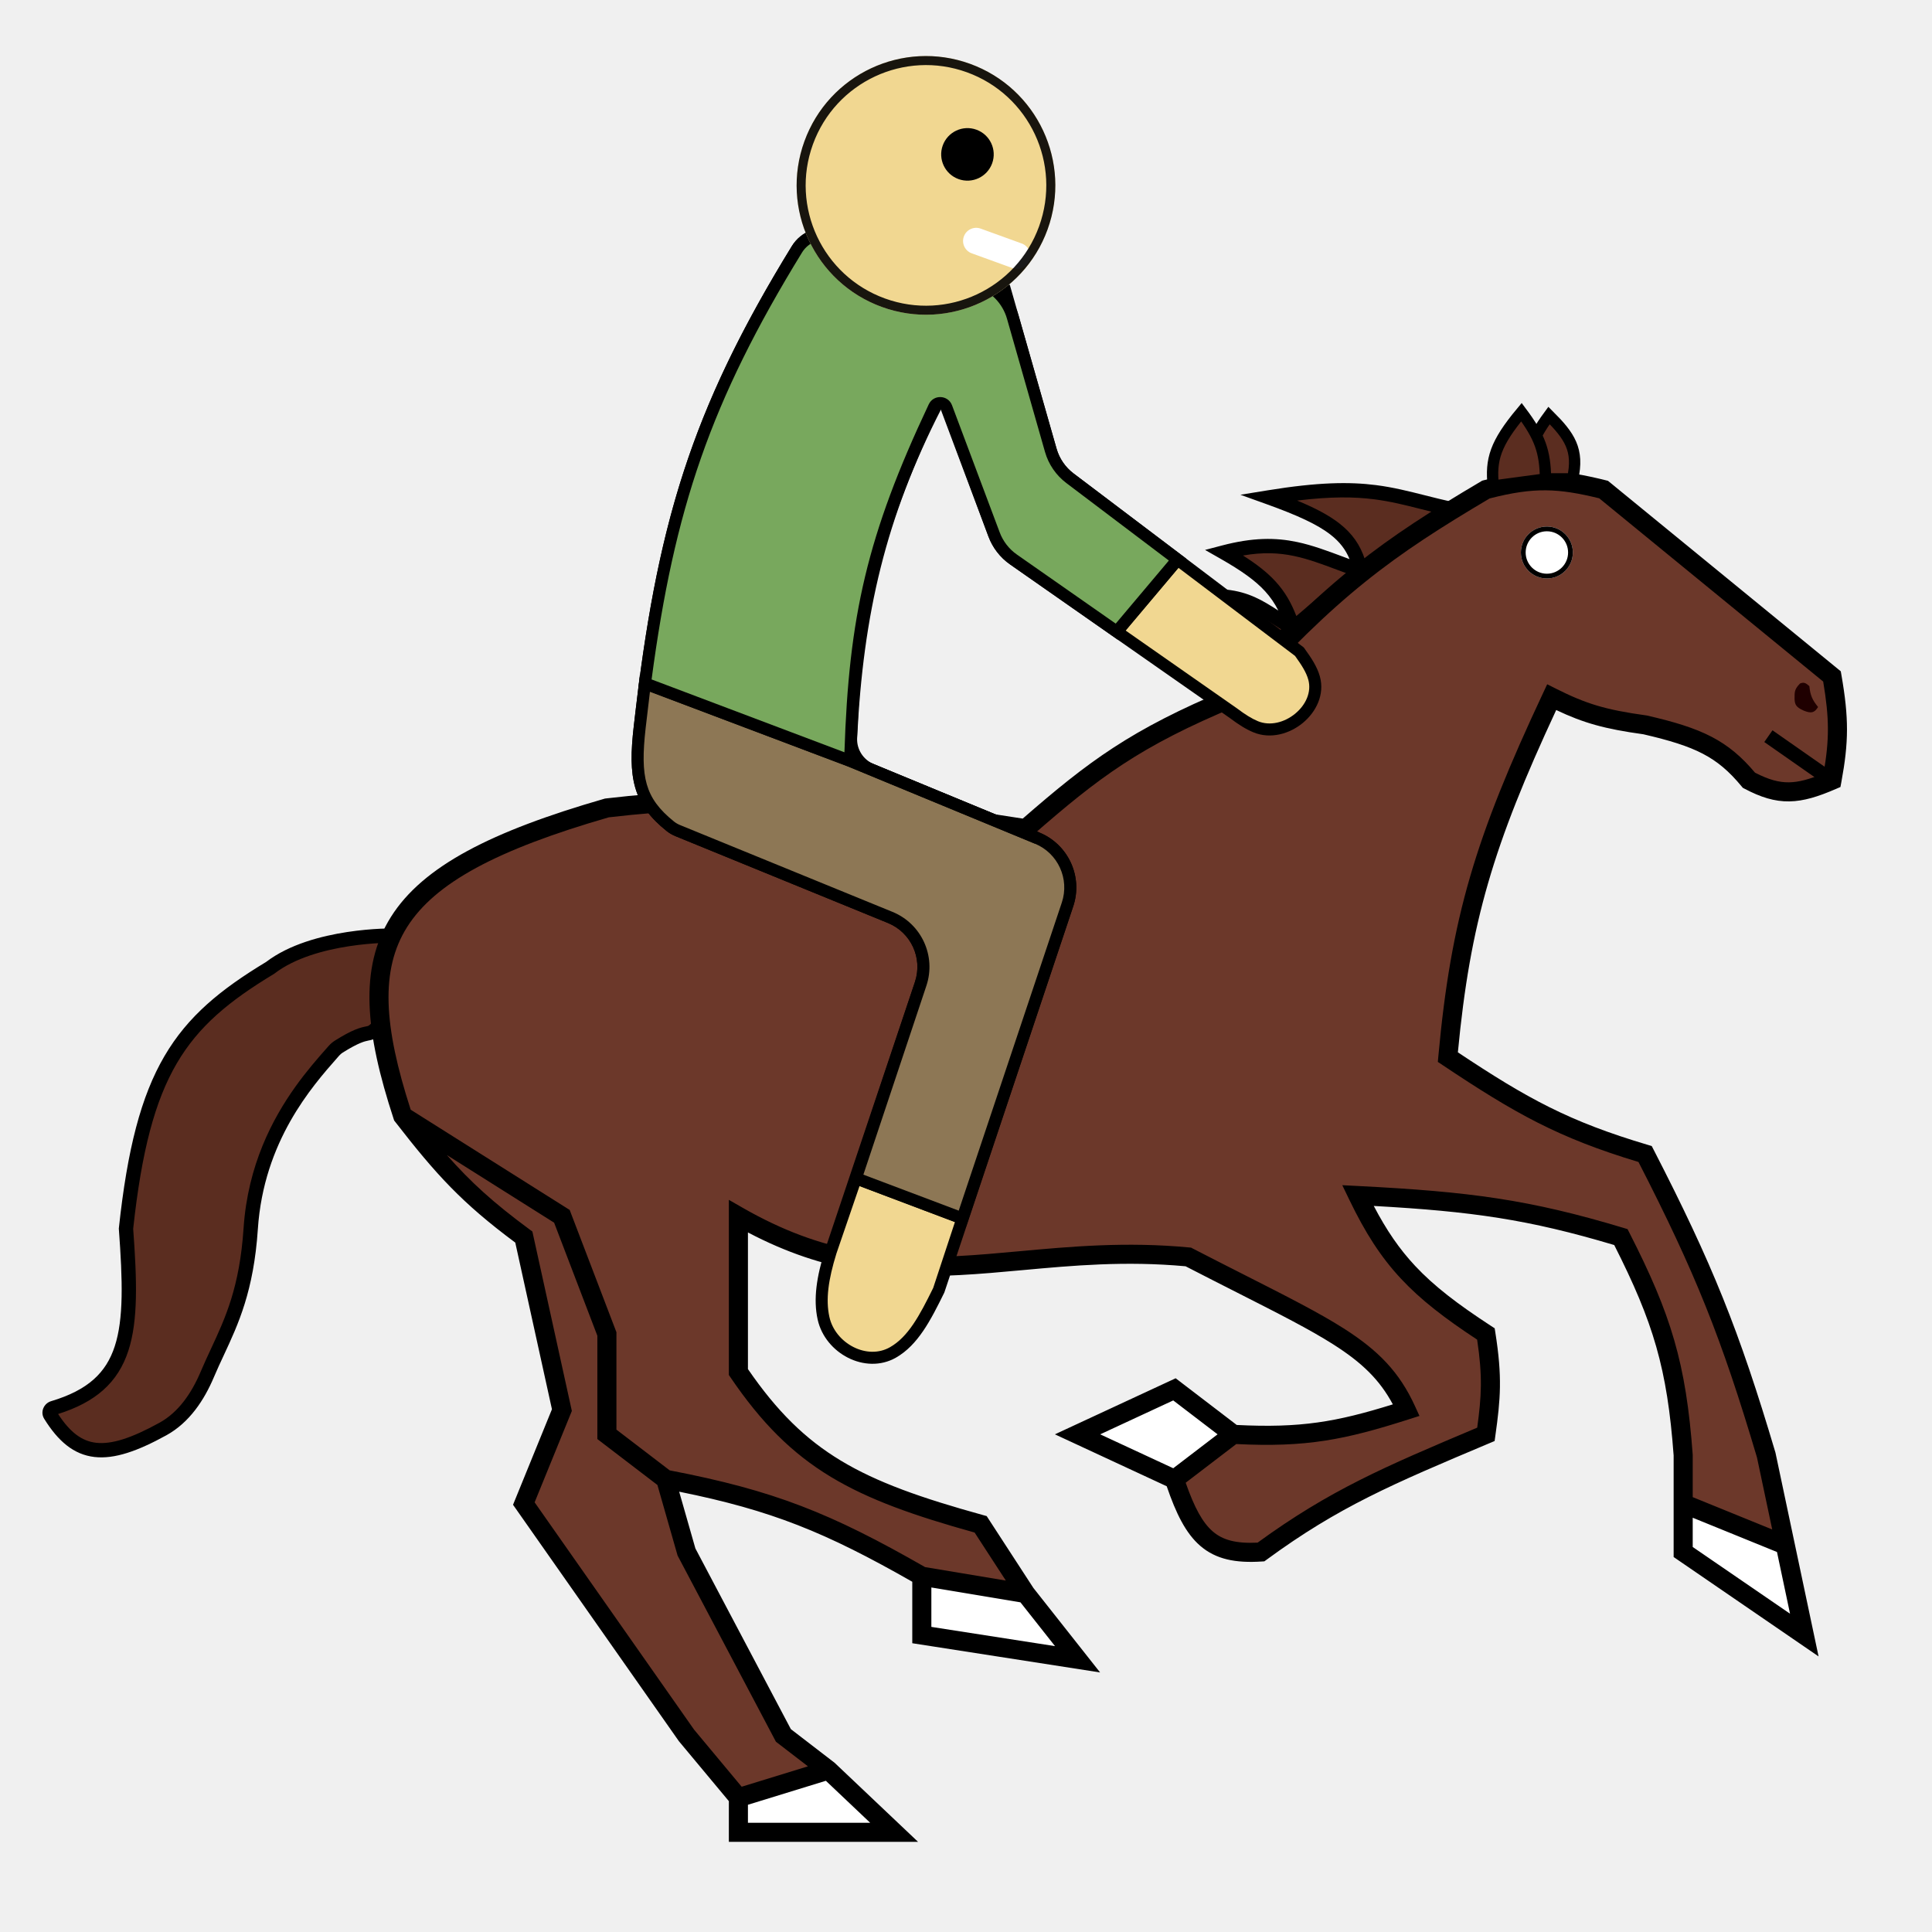
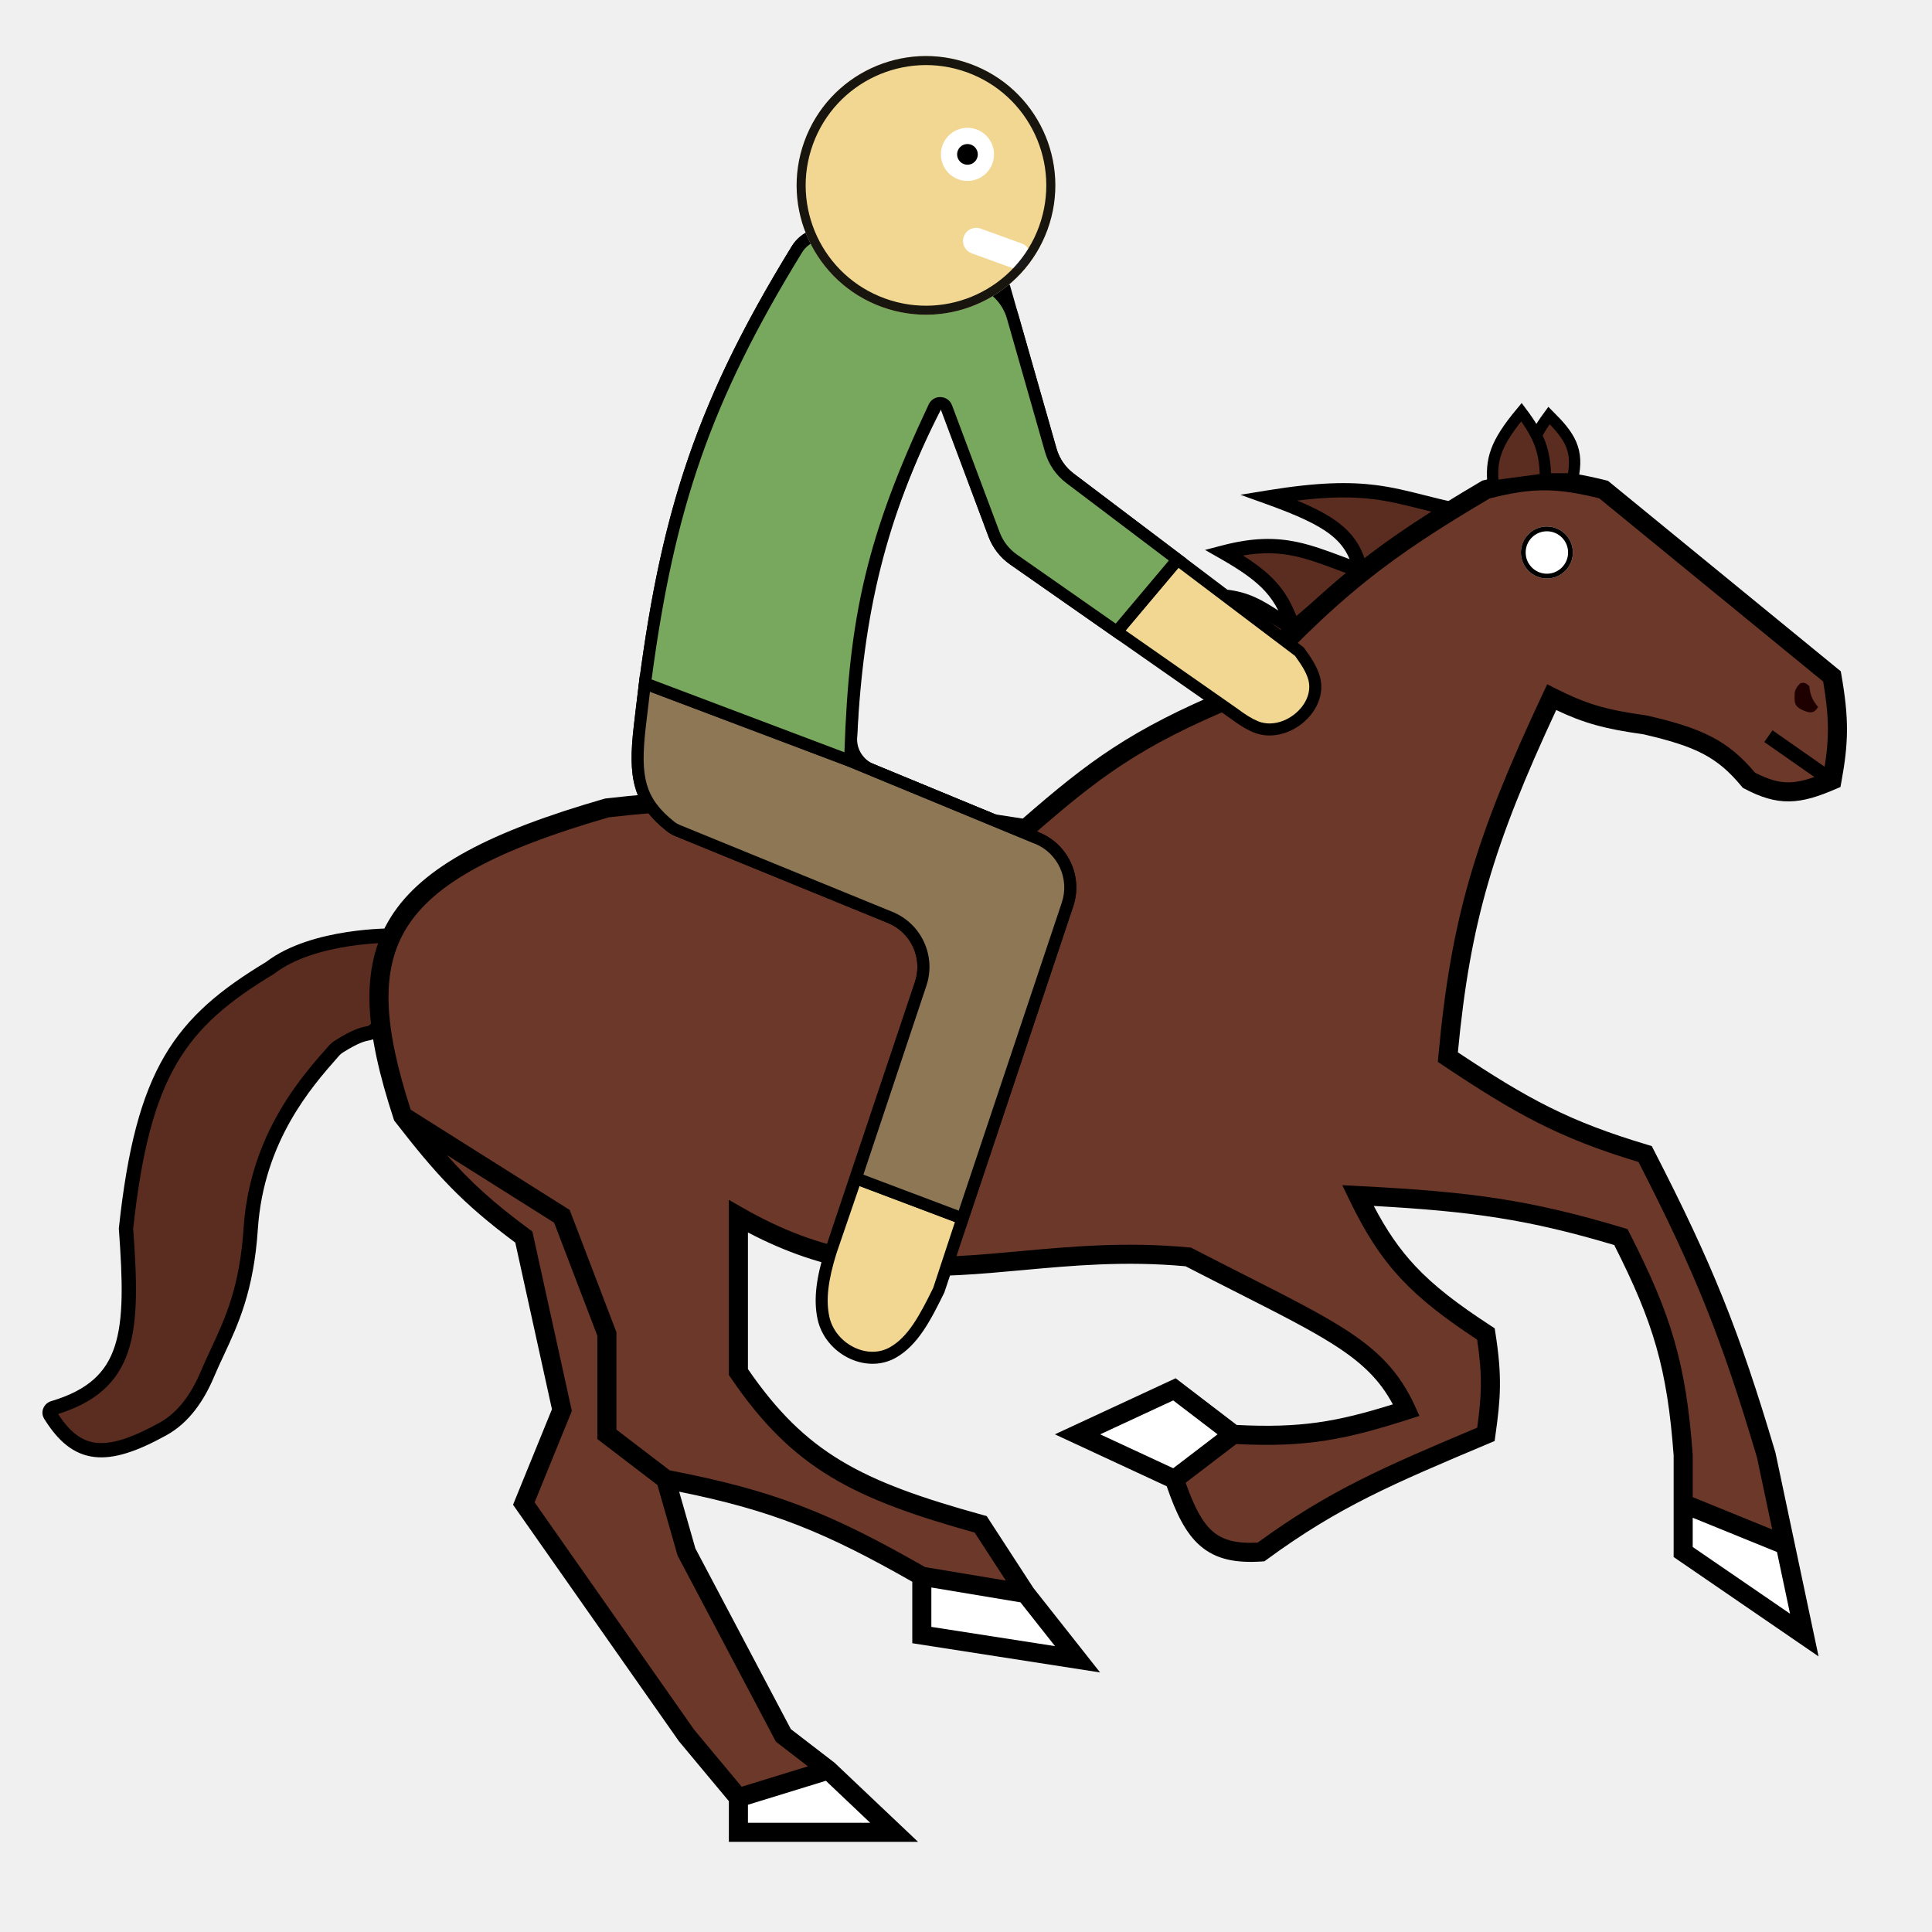
<svg xmlns="http://www.w3.org/2000/svg" width="512" height="512" viewBox="0 0 512 512" fill="none">
  <g clip-path="url(#clip0)">
    <path d="M336.258 131.813C362.634 127.523 368.857 131.41 384.634 134.905L360.556 151.252L342.664 166.493L321.9 185.048C324.876 172.514 320.276 167.587 311.518 158.983C329.716 155.786 332.853 160.691 342.664 166.493C339.738 157.265 335.707 152.871 324.33 146.392C340.138 142.243 347.185 146.529 360.556 151.252C358.518 141.846 352.673 137.718 336.258 131.813Z" fill="#5B2D20" />
    <path fill-rule="evenodd" clip-rule="evenodd" d="M377.702 131.283C380.012 131.865 382.42 132.473 385.044 133.054L389.336 134.005L361.707 152.762L343.911 167.922L318.66 190.486L320.055 184.61C321.472 178.642 321.035 174.746 319.402 171.367C317.699 167.844 314.623 164.691 310.189 160.335L307.56 157.753L311.19 157.115C320.465 155.486 326.167 155.873 330.882 157.581C333.21 158.424 335.223 159.563 337.224 160.816C337.745 161.142 338.258 161.471 338.772 161.803C337.807 159.887 336.679 158.238 335.266 156.69C332.673 153.85 329.027 151.249 323.391 148.039L319.351 145.738L323.848 144.558C332.011 142.416 338.025 142.43 343.749 143.64C347.779 144.491 351.7 145.956 356.022 147.571C356.558 147.771 357.1 147.973 357.649 148.177C356.6 145.621 355.023 143.584 352.631 141.713C349.124 138.971 343.816 136.547 335.616 133.597L328.723 131.117L335.954 129.941C349.258 127.778 357.6 127.656 364.661 128.559C369.211 129.14 373.278 130.166 377.702 131.283ZM356.843 151.924C356.012 151.618 355.21 151.318 354.431 151.027C350.23 149.458 346.699 148.139 342.965 147.35C338.954 146.502 334.745 146.288 329.405 147.215C333.042 149.514 335.845 151.701 338.066 154.133C340.512 156.812 342.19 159.719 343.544 163.253L356.843 151.924ZM339.499 166.778C338.72 166.287 337.977 165.806 337.268 165.347C336.546 164.88 335.861 164.436 335.212 164.03C333.296 162.831 331.548 161.855 329.591 161.146C326.3 159.954 322.2 159.44 315.522 160.289C318.645 163.457 321.212 166.398 322.816 169.717C324.302 172.79 324.928 176.094 324.626 180.069L339.499 166.778ZM361.692 148.189C360.442 144.394 358.359 141.379 354.966 138.726C352.164 136.535 348.495 134.614 343.756 132.653C352.732 131.563 358.896 131.645 364.18 132.32C368.518 132.875 372.218 133.811 376.48 134.888C377.604 135.173 378.766 135.467 379.99 135.766L361.692 148.189Z" fill="black" />
    <path d="M71.586 256.497C83.171 247.585 104.282 247.933 104.282 247.933C110.885 257.443 110.559 262.645 100.566 271.62C97.147 275.634 98.652 271.791 89.807 277.348C89.308 277.662 88.858 278.053 88.468 278.495C81.765 286.111 68.076 301.114 66.442 325.604C65.118 345.448 59.396 353.68 54.937 364.225C52.453 370.099 48.767 375.621 43.182 378.699C28.104 387.009 20.393 386.378 13.331 375.01C12.893 374.304 13.283 373.383 14.079 373.146C34.667 367.006 35.41 353.06 33.392 325.604C37.864 283.99 47.698 270.92 71.586 256.497Z" fill="#5B2D20" />
    <path fill-rule="evenodd" clip-rule="evenodd" d="M104.312 246.037C104.312 246.037 104.313 246.037 104.282 247.933L104.312 246.037L105.285 246.053L105.84 246.852C109.185 251.67 111.137 255.871 110.526 260.24C109.924 264.539 106.913 268.454 101.927 272.946C101.09 273.921 100.401 274.603 99.673 275.046C98.929 275.499 98.235 275.637 97.731 275.737C97.686 275.746 97.642 275.755 97.6 275.763L97.597 275.764C96.7 275.946 95.075 276.278 90.816 278.954C90.482 279.164 90.169 279.432 89.891 279.748C89.747 279.912 89.6 280.079 89.45 280.249C82.631 287.986 69.887 302.445 68.333 325.731C67.239 342.126 63.151 350.9 59.31 359.145C58.407 361.083 57.517 362.992 56.683 364.964C54.122 371.021 50.213 376.988 44.098 380.359C36.516 384.538 30.362 386.73 25.034 386.117C19.515 385.483 15.394 381.925 11.72 376.01C10.567 374.153 11.647 371.893 13.537 371.329C18.505 369.847 22.14 367.935 24.809 365.569C27.46 363.219 29.248 360.343 30.41 356.78C32.781 349.512 32.516 339.549 31.501 325.743L31.489 325.572L31.507 325.402C33.753 304.506 37.365 290.516 43.571 279.897C49.79 269.257 58.501 262.192 70.516 254.928C76.692 250.218 85.211 248.034 91.992 246.999C95.434 246.473 98.501 246.233 100.709 246.124C101.814 246.07 102.707 246.048 103.328 246.04C103.638 246.036 103.88 246.035 104.047 246.035C104.13 246.035 104.195 246.036 104.24 246.036L104.292 246.037L104.306 246.037L104.312 246.037ZM103.282 249.833C102.707 249.841 101.895 249.862 100.896 249.912C98.784 250.016 95.85 250.246 92.565 250.747C85.926 251.761 78.145 253.844 72.742 258L72.657 258.065L72.566 258.12C60.74 265.26 52.618 271.933 46.845 281.811C41.06 291.709 37.523 305.016 35.296 325.637C36.29 339.205 36.648 349.887 34.016 357.956C32.671 362.079 30.54 365.557 27.324 368.407C24.283 371.102 20.355 373.163 15.397 374.725C18.624 379.678 21.769 381.925 25.467 382.35C29.53 382.817 34.771 381.17 42.267 377.038C47.321 374.253 50.785 369.176 53.191 363.487C54.075 361.394 54.998 359.411 55.92 357.43C59.722 349.256 63.506 341.123 64.55 325.478C65.107 317.126 67.031 309.847 69.598 303.57C74.588 291.371 82.008 282.956 86.553 277.8C86.721 277.61 86.885 277.424 87.045 277.243C87.546 276.673 88.134 276.16 88.798 275.743C93.379 272.865 95.425 272.336 96.843 272.047C97.489 271.916 97.555 271.896 97.7 271.807C97.904 271.683 98.288 271.37 99.123 270.39L99.205 270.294L99.299 270.209C104.251 265.763 106.365 262.611 106.77 259.715C107.146 257.03 106.117 254.079 103.282 249.833Z" fill="black" />
    <path d="M195.683 485.583V476.412L219.528 469.075L236.954 485.583H195.683Z" fill="white" />
    <path d="M446.059 411.296L478.159 433.307L473.114 409.461L446.059 398.456V411.296Z" fill="white" />
    <path d="M285.562 380.113L311.241 392.036L326.832 380.113L311.241 368.191L285.562 380.113Z" fill="white" />
    <path d="M285.562 439.727L271.805 422.301L244.291 417.715V433.307L285.562 439.727Z" fill="white" />
    <path d="M138.821 327.837L148.909 373.693L138.821 398.456L181.926 459.903L195.683 476.412L219.528 469.075L207.605 459.903L181.926 411.296L176.423 392.036L160.832 380.113V353.516L148.909 322.334L106.721 295.737C117.668 309.862 124.393 317.193 138.821 327.837Z" fill="#6C382A" />
    <path d="M160.832 380.113L176.423 392.036C204.28 397.343 219.061 403.238 244.291 417.715L271.805 422.301L259.882 403.959C227.054 394.885 211.698 387.17 195.683 363.605L193.888 319.076C221.886 335.125 245.834 336.356 270.553 334.095C284.107 332.855 298.432 331.545 314.915 333.105C320.06 335.761 324.742 338.136 329.01 340.301L329.012 340.301C355.388 353.678 366.003 359.061 372.689 373.693C355.57 379.171 345.678 381.134 326.832 380.113L311.241 392.036C316.337 407.383 321.094 412.134 334.169 411.296C353.589 397.064 367.998 390.987 393.593 380.193L393.783 380.113C395.129 370.541 395.6 365.001 393.783 353.516C375.81 341.799 368.093 333.925 359.849 316.831C389.195 318.328 404.745 320.357 429.551 327.837C440.478 349.249 444.318 361.841 446.059 385.616V398.456L473.114 409.461L468.07 385.616C458.495 353.366 451.448 335.902 435.971 305.826C414.292 299.381 403.081 293.093 383.694 280.146C387.033 243.721 393.364 222.803 411.208 184.765C419.431 188.889 424.774 190.563 435.971 192.102C450.127 195.372 456.503 198.331 463.484 206.776C471.599 211.068 476.461 210.683 485.496 206.776C487.395 196.483 487.45 190.471 485.496 179.262L424.965 129.737C413.22 126.829 406.45 126.446 393.783 129.737C367.705 145.168 353.064 155.615 326.832 184.765C300.645 195.648 289.759 203.953 271.805 219.616C220.795 211.493 193.642 210.28 160.832 214.113C101.037 231.36 91.786 250.215 106.721 295.737L148.909 322.334L160.832 353.516V380.113Z" fill="#6C382A" />
    <path fill-rule="evenodd" clip-rule="evenodd" d="M394.762 132.095C369.068 147.313 354.646 157.636 328.711 186.456L328.33 186.88L327.802 187.099C301.938 197.848 291.282 205.98 273.466 221.521L272.575 222.298L271.407 222.112C220.631 214.026 193.736 212.833 161.332 216.6C131.549 225.209 115.236 234.022 107.891 245.67C100.726 257.034 101.652 271.869 108.842 294.086L150.97 320.645L163.36 353.05V378.864L177.485 389.665C205.128 394.975 220.128 400.962 245.154 415.296L266.555 418.863L258.284 406.139C242.291 401.686 230.234 397.46 220.17 391.38C209.848 385.143 201.756 377.039 193.592 365.026L193.155 364.383V317.971L196.94 320.141C218.066 332.25 235.711 333.809 253.969 332.861C259.21 332.589 264.561 332.1 270.086 331.595C283.723 330.348 298.423 329.005 315.153 330.588L315.64 330.634L316.075 330.859C321.143 333.476 325.781 335.828 330.03 337.983C341.147 343.62 349.597 347.905 356.097 352.043C365.261 357.878 370.856 363.599 374.988 372.643L376.172 375.233L373.459 376.101C356.405 381.559 346.252 383.612 327.63 382.686L314.22 392.941C316.534 399.554 318.694 403.505 321.369 405.825C324 408.107 327.484 409.094 333.281 408.814C352.372 394.915 366.843 388.732 391.476 378.342C392.602 370.096 392.938 364.881 391.456 355.015C382.887 349.379 376.542 344.502 371.321 338.916C365.889 333.106 361.767 326.628 357.572 317.929L355.72 314.089L359.978 314.307C389.453 315.81 405.219 317.86 430.281 325.416L431.313 325.728L431.803 326.688C442.868 348.372 446.812 361.29 448.58 385.431L448.587 385.524V396.755L469.655 405.325L465.618 386.238C456.205 354.546 449.263 337.263 434.214 307.939C412.883 301.503 401.494 295.072 382.29 282.248L381.04 281.413L381.177 279.915C384.548 243.14 390.979 221.936 408.919 183.691L410.022 181.341L412.341 182.505C420.287 186.49 425.359 188.092 436.315 189.597L436.428 189.613L436.54 189.639C443.665 191.285 449.055 192.899 453.585 195.256C458.041 197.574 461.555 200.552 465.102 204.769C468.723 206.632 471.43 207.361 474.109 207.323C476.683 207.286 479.463 206.54 483.25 204.981C484.806 196.075 484.823 190.467 483.164 180.62L423.807 132.055C418.28 130.707 414.01 129.984 409.694 129.94C405.329 129.896 400.793 130.547 394.762 132.095ZM470.919 411.297L448.587 402.213V409.964L474.378 427.649L470.919 411.297ZM310.919 389.099L322.671 380.113L310.919 371.127L291.565 380.113L310.919 389.099ZM327.746 377.63C344.68 378.483 354.134 376.828 369.117 372.17C365.624 365.651 360.969 361.139 353.381 356.308C347.104 352.312 338.983 348.194 327.995 342.621C323.825 340.506 319.243 338.182 314.192 335.576C298.161 334.11 284.351 335.375 271.02 336.595C265.382 337.112 259.829 337.62 254.231 337.911C236.429 338.835 218.792 337.444 198.211 326.609V362.823C205.907 374.016 213.396 381.379 222.785 387.052C232.417 392.872 244.182 396.996 260.555 401.522L261.479 401.777L273.861 420.826L291.536 443.214L241.763 435.472V419.182C218.75 406.059 204.527 400.277 179.988 395.312L184.284 410.348L209.583 458.236L221.173 467.15L243.298 488.111H193.155V477.327L179.917 461.441L135.959 398.779L146.271 373.468L136.555 329.305C122.412 318.787 115.575 311.289 104.723 297.286L104.455 296.941L104.319 296.525C96.831 273.7 95.032 256.583 103.614 242.973C112.093 229.528 130.247 220.304 160.131 211.684L160.332 211.626L160.539 211.602C193.41 207.762 220.648 208.957 271.035 216.934C288.49 201.749 299.639 193.379 325.335 182.65C351.521 153.607 366.353 143.03 392.495 127.561L392.802 127.38L393.147 127.29C399.612 125.611 404.705 124.834 409.745 124.884C414.776 124.935 419.624 125.81 425.573 127.283L426.125 127.42L487.825 177.901L487.986 178.828C489.99 190.321 489.938 196.636 487.982 207.235L487.737 208.561L486.499 209.096C481.9 211.085 478.052 212.323 474.181 212.378C470.248 212.435 466.575 211.271 462.302 209.01L461.857 208.775L461.536 208.387C458.215 204.37 455.13 201.759 451.252 199.741C447.33 197.701 442.484 196.205 435.512 194.591C425.227 193.171 419.659 191.603 412.41 188.165C395.734 224.014 389.624 244.463 386.352 278.879C404.845 291.176 415.805 297.193 436.691 303.403L437.725 303.71L438.219 304.669C453.766 334.883 460.873 352.493 470.494 384.896L470.522 384.994L481.939 438.965L443.531 412.627V385.709C441.84 362.717 438.187 350.475 427.788 329.947C405.067 323.166 390.122 321.041 364.061 319.587C367.438 326.034 370.83 330.987 375.014 335.464C380.016 340.814 386.241 345.582 395.163 351.399L396.104 352.012L396.28 353.121C398.147 364.926 397.656 370.729 396.286 380.465L396.086 381.885L394.575 382.523C368.975 393.319 354.818 399.297 335.664 413.335L335.068 413.771L334.331 413.818C327.492 414.257 322.239 413.272 318.056 409.645C314.215 406.314 311.641 401.04 309.192 393.872L279.558 380.113L311.563 365.254L327.746 377.63ZM198.211 478.279V483.055H230.609L218.861 471.925L198.211 478.279ZM214.11 468.097L196.548 473.501L183.935 458.366L141.682 398.133L151.547 373.918L141.086 326.366L140.322 325.802C130.783 318.766 124.691 313.23 118.427 306.105L146.849 324.024L158.304 353.983V381.362L174.222 393.535L179.568 412.243L205.628 461.571L214.11 468.097ZM246.819 420.7V431.142L279.587 436.239L270.426 424.634L246.819 420.7Z" fill="black" />
    <path d="M416.824 146.417C416.824 150.22 413.741 153.303 409.938 153.303C406.135 153.303 403.052 150.22 403.052 146.417C403.052 142.614 406.135 139.531 409.938 139.531C413.741 139.531 416.824 142.614 416.824 146.417Z" fill="white" />
    <path fill-rule="evenodd" clip-rule="evenodd" d="M409.938 152.039C413.043 152.039 415.56 149.522 415.56 146.417C415.56 143.312 413.043 140.795 409.938 140.795C406.833 140.795 404.316 143.312 404.316 146.417C404.316 149.522 406.833 152.039 409.938 152.039ZM409.938 153.303C413.741 153.303 416.824 150.22 416.824 146.417C416.824 142.614 413.741 139.531 409.938 139.531C406.135 139.531 403.052 142.614 403.052 146.417C403.052 150.22 406.135 153.303 409.938 153.303Z" fill="black" />
    <path d="M478.058 188.346C479.948 189.083 480.809 188.976 481.805 187.366C480.265 185.458 479.741 184.254 479.499 181.832C478.555 180.97 478.016 180.726 477.02 181.14C475.304 182.859 475.644 183.712 475.579 185.291C475.664 186.682 475.917 187.416 478.058 188.346Z" fill="#1F0000" />
    <path fill-rule="evenodd" clip-rule="evenodd" d="M469.729 193.537L485.909 204.848L483.737 207.956L467.556 196.645L469.729 193.537Z" fill="black" />
    <path d="M410.508 110.107C405.488 116.941 404.823 120.55 404.432 126.905H416.749C418.512 119.196 415.915 115.507 410.508 110.107Z" fill="#5B2D20" stroke="black" stroke-width="3" />
    <path d="M403.198 109.229C396.249 117.577 394.981 121.798 395.744 128.798L409.581 126.937C409.486 119.616 408.068 115.743 403.198 109.229Z" fill="#5B2D20" stroke="black" stroke-width="3" />
    <path d="M169.527 192.73C175.49 139.656 184.566 109.435 211.194 66.074C213.303 62.641 217.501 61.114 221.337 62.343L266.317 76.748L278.468 119.33C279.311 122.284 281.092 124.883 283.543 126.736L312.058 148.291L344.35 172.7C346.217 175.271 347.617 177.417 348.247 179.699C350.472 187.752 340.489 195.792 332.768 192.602C330.949 191.85 329.082 190.672 326.934 189.053L295.957 167.403L268.604 148.285C266.244 146.635 264.443 144.305 263.442 141.606L249.676 104.478C233.67 134.667 227.237 161.239 225.557 195.51C225.377 199.191 227.564 202.571 230.97 203.978L274.892 222.122C281.764 224.96 285.267 232.631 282.913 239.683L248.782 341.922C245.169 349.272 241.985 355.359 236.651 358.404C229.548 362.46 220.004 357.339 218.244 349.35C217.136 344.319 217.964 338.74 220.137 331.732L243.965 260.729C246.339 253.654 242.811 245.95 235.902 243.127L179.642 220.132C178.927 219.84 178.248 219.458 177.645 218.975C169.286 212.274 168.014 205.987 169.527 192.73Z" fill="#F1D791" />
-     <path fill-rule="evenodd" clip-rule="evenodd" d="M220.852 63.859C217.704 62.851 214.271 64.107 212.551 66.907C186.065 110.036 177.051 140.024 171.109 192.908L171.108 192.91C170.356 199.504 170.332 204.124 171.413 207.869C172.471 211.534 174.637 214.523 178.641 217.732C179.109 218.107 179.651 218.416 180.245 218.658L236.505 241.653C244.19 244.794 248.116 253.364 245.474 261.236L228.69 311.248L254.136 320.858L281.403 239.179C283.492 232.92 280.383 226.112 274.285 223.593L230.362 205.45C226.347 203.791 223.753 199.799 223.967 195.432C225.657 160.959 232.14 134.154 248.269 103.733C252.701 95.374 257.857 86.749 263.834 77.624L220.852 63.859ZM265.74 80.529C260.277 88.929 255.531 96.887 251.417 104.595L264.935 141.052C265.823 143.448 267.422 145.516 269.516 146.98L295.677 165.264L309.759 148.549L282.583 128.006C279.856 125.945 277.874 123.053 276.937 119.767L265.74 80.529ZM312.303 150.471L298.297 167.096L327.87 187.765L327.892 187.782C329.993 189.365 331.737 190.453 333.376 191.13C336.553 192.443 340.366 191.49 343.226 189.137C346.086 186.785 347.608 183.364 346.713 180.123C346.181 178.199 344.994 176.31 343.2 173.826L312.303 150.471ZM249.43 108.395C234.754 137.056 228.758 162.725 227.147 195.588C227 198.583 228.782 201.352 231.578 202.507L275.5 220.65C283.144 223.808 287.042 232.342 284.423 240.187L250.294 342.421L250.292 342.426L250.258 342.528L250.211 342.624C246.652 349.865 243.276 356.455 237.441 359.787C233.338 362.129 228.599 361.779 224.724 359.814C220.855 357.852 217.683 354.207 216.689 349.693C215.491 344.254 216.417 338.354 218.616 331.261L218.621 331.243L218.627 331.226L218.63 331.216L242.455 260.223C244.563 253.943 241.431 247.106 235.3 244.6L179.04 221.606C178.203 221.264 177.388 220.809 176.649 220.217C172.293 216.725 169.644 213.221 168.354 208.752C167.088 204.365 167.184 199.213 167.945 192.551C173.929 139.286 183.067 108.834 209.838 65.241C212.335 61.175 217.298 59.377 221.823 60.827L267.614 75.492L279.999 118.893C280.747 121.515 282.328 123.822 284.503 125.466L345.499 171.573L345.639 171.764C347.5 174.329 349.066 176.684 349.782 179.275C351.112 184.087 348.755 188.712 345.249 191.596C341.744 194.479 336.705 195.951 332.16 194.073C330.169 193.25 328.184 191.988 325.999 190.342L267.692 149.59C265.067 147.755 263.063 145.163 261.949 142.159L249.43 108.395ZM221.65 332.226C219.509 339.138 218.781 344.389 219.799 349.008C220.564 352.483 223.044 355.392 226.164 356.974C229.276 358.552 232.861 358.735 235.862 357.021C240.672 354.275 243.66 348.728 247.305 341.318L253.067 323.858L227.786 314.31L221.65 332.226Z" fill="black" />
+     <path fill-rule="evenodd" clip-rule="evenodd" d="M220.852 63.859C217.704 62.851 214.271 64.107 212.551 66.907C186.065 110.036 177.051 140.024 171.109 192.908L171.108 192.91C170.356 199.504 170.332 204.124 171.413 207.869C172.471 211.534 174.637 214.523 178.641 217.732C179.109 218.107 179.651 218.416 180.245 218.658L236.505 241.653C244.19 244.794 248.116 253.364 245.474 261.236L228.69 311.248L254.136 320.858L281.403 239.179C283.492 232.92 280.383 226.112 274.285 223.593L230.362 205.45C226.347 203.791 223.753 199.799 223.967 195.432C225.657 160.959 232.14 134.154 248.269 103.733C252.701 95.374 257.857 86.749 263.834 77.624L220.852 63.859ZM265.74 80.529C260.277 88.929 255.531 96.887 251.417 104.595L264.935 141.052C265.823 143.448 267.422 145.516 269.516 146.98L295.677 165.264L309.759 148.549L282.583 128.006C279.856 125.945 277.874 123.053 276.937 119.767L265.74 80.529ZM312.303 150.471L298.297 167.096L327.87 187.765L327.892 187.782C329.993 189.365 331.737 190.453 333.376 191.13C336.553 192.443 340.366 191.49 343.226 189.137C346.086 186.785 347.608 183.364 346.713 180.123C346.181 178.199 344.994 176.31 343.2 173.826L312.303 150.471ZM249.43 108.395C234.754 137.056 228.758 162.725 227.147 195.588C227 198.583 228.782 201.352 231.578 202.507L275.5 220.65C283.144 223.808 287.042 232.342 284.423 240.187L250.294 342.421L250.292 342.426L250.258 342.528L250.211 342.624C246.652 349.865 243.276 356.455 237.441 359.787C233.338 362.129 228.599 361.779 224.724 359.814C220.855 357.852 217.683 354.207 216.689 349.693C215.491 344.254 216.417 338.354 218.616 331.261L218.621 331.243L218.627 331.226L218.63 331.216L242.455 260.223C244.563 253.943 241.431 247.106 235.3 244.6L179.04 221.606C178.203 221.264 177.388 220.809 176.649 220.217C172.293 216.725 169.644 213.221 168.354 208.752C167.088 204.365 167.184 199.213 167.945 192.551C173.929 139.286 183.067 108.834 209.838 65.241C212.335 61.175 217.298 59.377 221.823 60.827L267.614 75.492L279.999 118.893C280.747 121.515 282.328 123.822 284.503 125.466L345.499 171.573L345.639 171.764C347.5 174.329 349.066 176.684 349.782 179.275C351.112 184.087 348.755 188.712 345.249 191.596C341.744 194.479 336.705 195.951 332.16 194.073C330.169 193.25 328.184 191.988 325.999 190.342L267.692 149.59C265.067 147.755 263.063 145.163 261.949 142.159L249.43 108.395ZM221.65 332.226C219.509 339.139 218.781 344.389 219.799 349.008C220.564 352.483 223.044 355.392 226.164 356.974C229.276 358.552 232.861 358.735 235.862 357.021C240.672 354.275 243.66 348.728 247.305 341.318L253.067 323.858L227.786 314.31L221.65 332.226Z" fill="black" />
    <path d="M177.645 218.975C169.286 212.274 168.014 205.987 169.527 192.73L170.902 181.097L225.309 201.64L274.884 222.118C281.759 224.958 285.262 232.635 282.902 239.689L255.057 322.908L226.812 312.241L243.996 260.713C246.354 253.643 242.824 245.956 235.925 243.136L179.642 220.132C178.927 219.84 178.248 219.458 177.645 218.975Z" fill="#8D7755" />
    <path fill-rule="evenodd" clip-rule="evenodd" d="M169.56 178.889L225.894 200.159L275.492 220.647C283.14 223.806 287.037 232.347 284.411 240.194L256.042 324.982L224.817 313.189L242.486 260.21C244.579 253.935 241.446 247.112 235.323 244.61L179.04 221.606C178.203 221.264 177.387 220.809 176.649 220.217C172.293 216.725 169.644 213.221 168.354 208.752C167.088 204.365 167.184 199.212 167.945 192.549L167.946 192.543L169.56 178.889ZM172.244 183.306L171.108 192.914C170.356 199.506 170.332 204.124 171.413 207.869C172.471 211.534 174.637 214.523 178.641 217.732C179.109 218.107 179.651 218.416 180.244 218.658L236.528 241.662C244.203 244.799 248.13 253.351 245.507 261.217L228.806 311.292L254.072 320.834L281.392 239.183C283.486 232.923 280.377 226.11 274.276 223.59L224.724 203.121L172.244 183.306Z" fill="black" />
    <path d="M221.338 62.343L259.103 74.438C263.61 75.881 267.097 79.481 268.396 84.032L278.468 119.33C279.311 122.284 281.092 124.883 283.543 126.736L312.058 148.291L295.957 167.403L268.58 148.268C266.235 146.629 264.442 144.318 263.437 141.638L250.807 107.964C250.261 106.506 248.236 106.42 247.571 107.828C230.959 143.046 226.34 164.553 225.309 201.64L170.935 181.1C176.958 135.024 186.573 106.166 211.195 66.073C213.303 62.641 217.501 61.114 221.338 62.343Z" fill="#78A85D" />
-     <path fill-rule="evenodd" clip-rule="evenodd" d="M209.838 65.24C212.335 61.174 217.298 59.377 221.823 60.827L259.589 72.921C264.602 74.527 268.482 78.533 269.926 83.595L279.999 118.893C280.747 121.515 282.328 123.822 284.503 125.466L314.357 148.033L296.237 169.541L267.668 149.573C265.059 147.75 263.064 145.178 261.946 142.198L249.317 108.523C249.295 108.466 249.273 108.449 249.261 108.44C249.242 108.427 249.209 108.414 249.166 108.412C249.123 108.41 249.091 108.421 249.072 108.432C249.06 108.438 249.037 108.453 249.011 108.507C232.662 143.168 228.018 164.381 226.932 200.588L275.5 220.65L274.285 223.593L224.724 203.121L169.193 182.144L169.356 180.894C175.407 134.61 185.092 105.536 209.838 65.24ZM223.785 199.362C224.947 163.421 229.757 141.863 246.131 107.148C247.399 104.461 251.26 104.636 252.298 107.405L264.928 141.079C265.819 143.457 267.411 145.509 269.492 146.963L295.677 165.264L309.759 148.549L282.583 128.006C279.856 125.945 277.874 123.053 276.937 119.766L266.864 84.469C265.712 80.43 262.617 77.235 258.617 75.954L220.852 63.859C217.704 62.851 214.271 64.107 212.552 66.907C188.278 106.432 178.685 134.915 172.678 180.057L223.785 199.362Z" fill="black" />
+     <path fill-rule="evenodd" clip-rule="evenodd" d="M209.838 65.24C212.335 61.174 217.298 59.377 221.823 60.827L259.589 72.921C264.602 74.527 268.482 78.533 269.926 83.595L279.999 118.893C280.747 121.515 282.328 123.822 284.503 125.466L314.357 148.033L296.237 169.541L267.668 149.573C265.059 147.75 263.064 145.178 261.946 142.198L249.317 108.523C249.295 108.466 249.273 108.449 249.261 108.44C249.242 108.427 249.209 108.414 249.166 108.412C249.123 108.41 249.091 108.421 249.072 108.432C249.06 108.438 249.037 108.453 249.011 108.507C232.662 143.168 228.018 164.381 226.932 200.588L275.5 220.65L274.285 223.593L224.724 203.121L169.193 182.144L169.356 180.894C175.407 134.61 185.092 105.536 209.838 65.24ZM223.785 199.362C224.947 163.42 229.757 141.863 246.131 107.148C247.399 104.461 251.26 104.636 252.298 107.405L264.928 141.079C265.819 143.457 267.411 145.509 269.492 146.963L295.677 165.264L309.759 148.549L282.583 128.006C279.856 125.945 277.874 123.053 276.937 119.766L266.864 84.469C265.712 80.43 262.617 77.235 258.617 75.954L220.852 63.859C217.704 62.851 214.271 64.107 212.552 66.907C188.278 106.432 178.685 134.915 172.678 180.057L223.785 199.362Z" fill="black" />
    <path d="M277.615 60.814C271.163 78.609 251.508 87.804 233.713 81.353C215.918 74.901 206.723 55.245 213.174 37.451C219.626 19.656 239.281 10.46 257.076 16.912C274.871 23.364 284.066 43.019 277.615 60.814Z" fill="#F1D791" />
+     <circle cx="256.385" cy="40.913" r="7.038" fill="white" />
+     <circle cx="256.385" cy="40.913" r="2.744" fill="black" />
    <rect x="256.618" y="59.398" width="18.513" height="6.962" rx="3.481" transform="rotate(19.9284 256.618 59.3976)" fill="white" />
    <path opacity="0.9" fill-rule="evenodd" clip-rule="evenodd" d="M234.529 79.102C251.081 85.103 269.363 76.55 275.364 59.998C281.365 43.446 272.812 25.164 256.26 19.163C239.708 13.162 221.426 21.715 215.425 38.267C209.424 54.818 217.977 73.101 234.529 79.102ZM233.713 81.353C251.508 87.804 271.163 78.609 277.615 60.814C284.066 43.019 274.871 23.364 257.076 16.912C239.281 10.46 219.626 19.656 213.174 37.451C206.723 55.245 215.918 74.901 233.713 81.353Z" fill="black" />
-     <circle cx="256.385" cy="40.913" r="6.962" transform="rotate(19.9284 256.385 40.913)" fill="black" />
  </g>
  <defs>
    <clipPath id="clip0">
      <rect width="512" height="512" fill="white" />
    </clipPath>
  </defs>
</svg>
